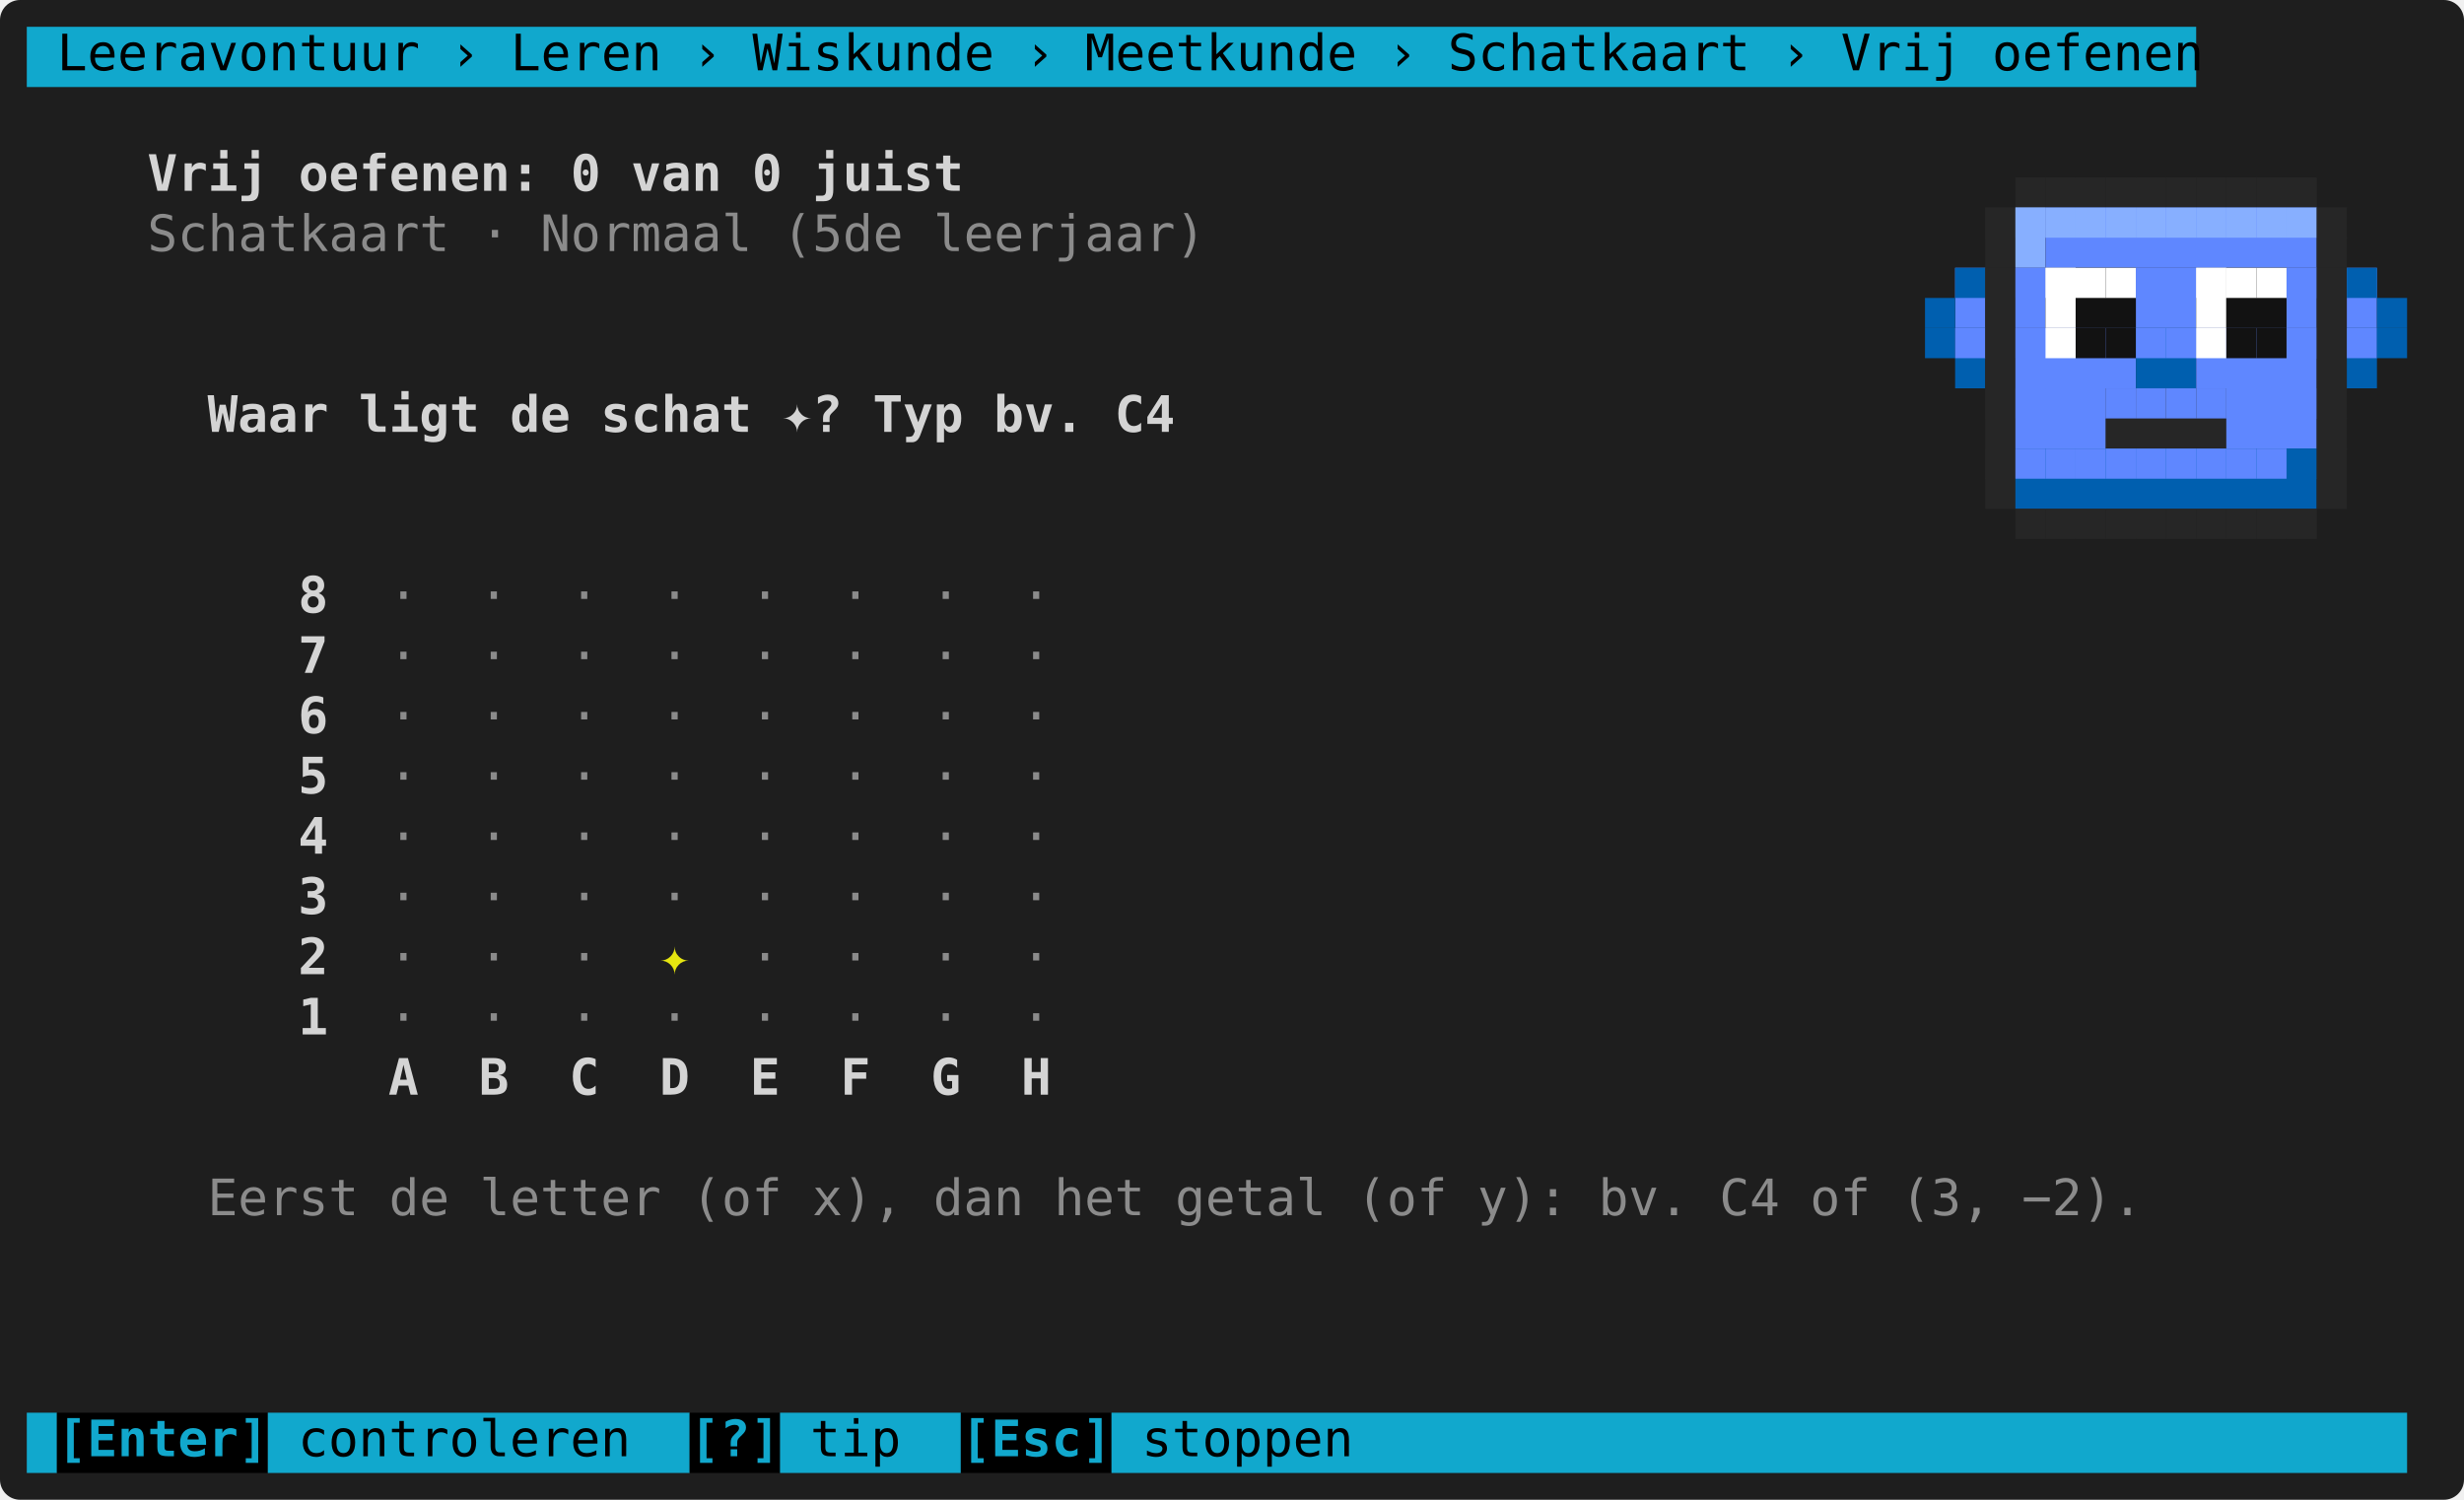
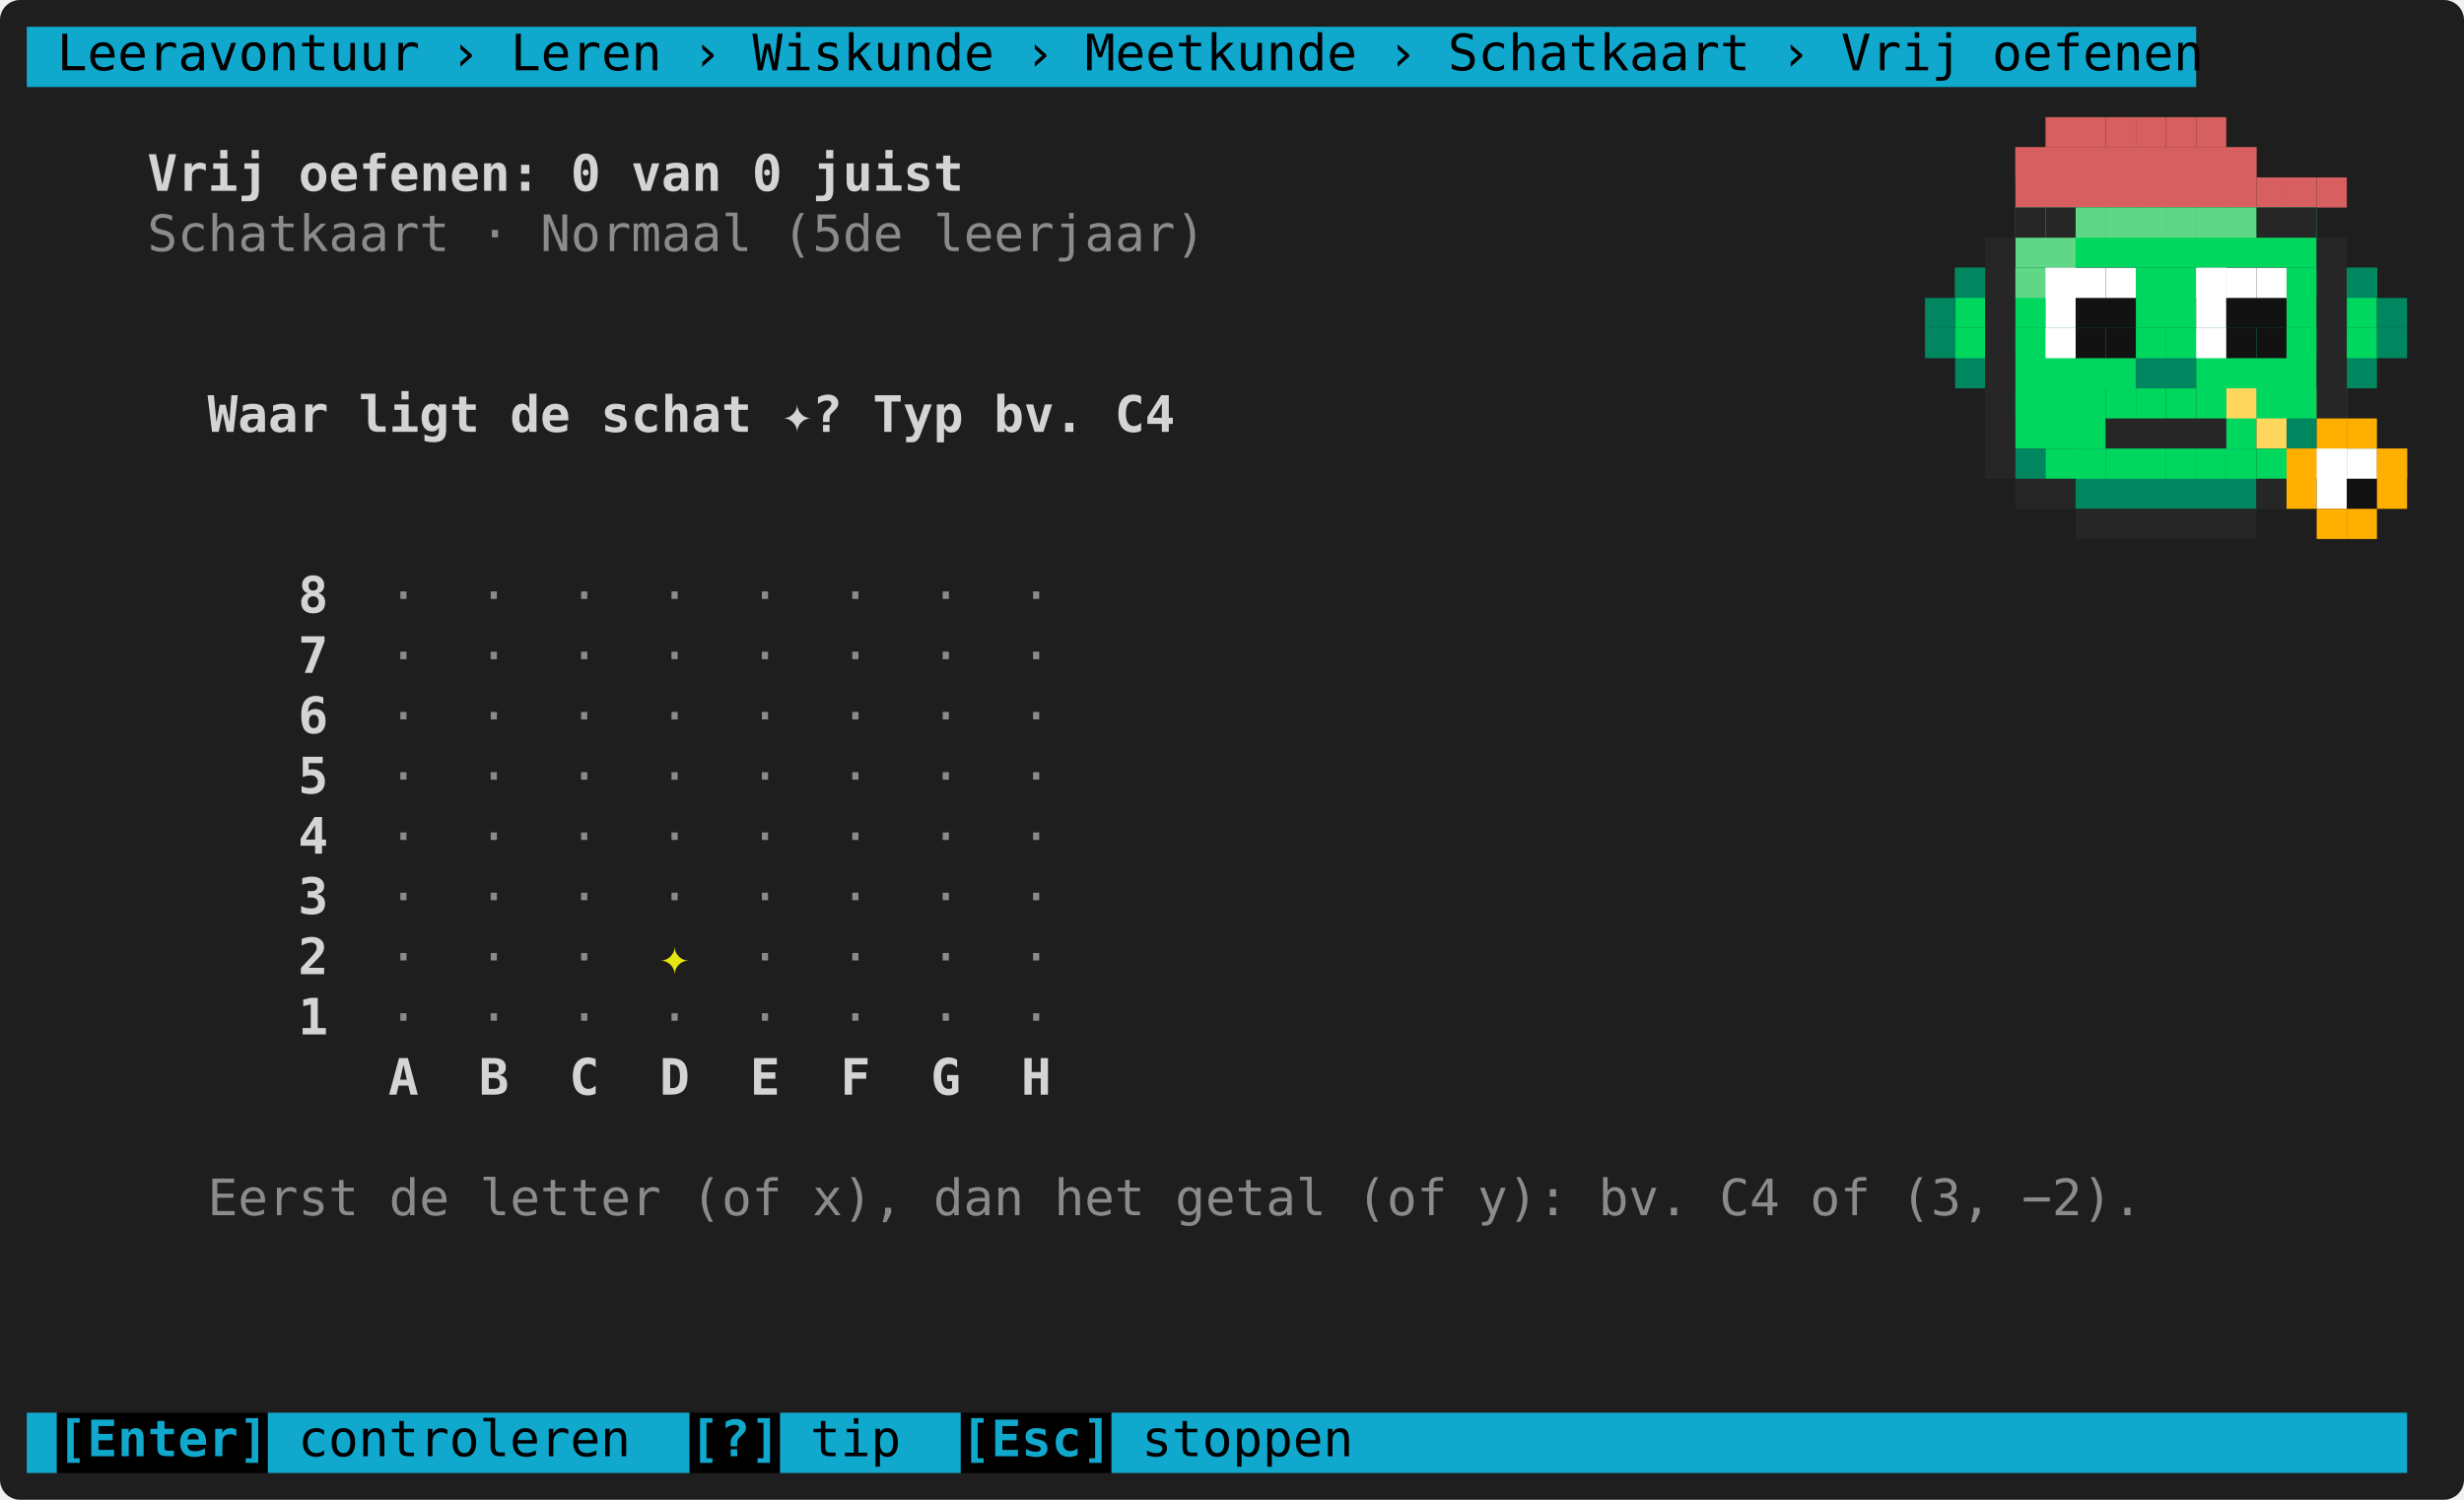
<svg xmlns="http://www.w3.org/2000/svg" width="736" height="448" viewBox="0 0 736 448" role="img" aria-label="Waar ligt de schat?">
  <rect width="736" height="448" rx="6" fill="#1e1e1e" />
  <g font-family="DejaVu Sans Mono, Menlo, Consolas, monospace" font-size="15">
    <rect x="8" y="8" width="648" height="18" fill="#11a8cd" />
    <text x="8" y="21" textLength="648" lengthAdjust="spacingAndGlyphs" xml:space="preserve" fill="#000000"> Leeravontuur › Leren › Wiskunde › Meetkunde › Schatkaart › Vrij oefenen</text>
-     <rect x="602" y="53" width="9" height="9" fill="#262626" />
-     <rect x="611" y="53" width="9" height="9" fill="#262626" />
-     <rect x="620" y="53" width="9" height="9" fill="#262626" />
-     <rect x="629" y="53" width="9" height="9" fill="#262626" />
-     <rect x="638" y="53" width="9" height="9" fill="#262626" />
-     <rect x="647" y="53" width="9" height="9" fill="#262626" />
-     <rect x="656" y="53" width="9" height="9" fill="#262626" />
-     <rect x="665" y="53" width="9" height="9" fill="#262626" />
-     <rect x="674" y="53" width="9" height="9" fill="#262626" />
-     <rect x="683" y="53" width="9" height="9" fill="#262626" />
+     <rect x="611" y="35" width="9" height="9" fill="#d75f5f" />
+     <rect x="620" y="35" width="9" height="9" fill="#d75f5f" />
+     <rect x="629" y="35" width="9" height="9" fill="#d75f5f" />
+     <rect x="638" y="35" width="9" height="9" fill="#d75f5f" />
+     <rect x="647" y="35" width="9" height="9" fill="#d75f5f" />
+     <rect x="656" y="35" width="9" height="9" fill="#d75f5f" />
+     <rect x="602" y="44" width="72" height="18" fill="#d75f5f" />
+     <rect x="602" y="44" width="9" height="9" fill="#d75f5f" />
+     <rect x="611" y="44" width="9" height="9" fill="#d75f5f" />
+     <rect x="620" y="44" width="9" height="9" fill="#d75f5f" />
+     <rect x="629" y="44" width="9" height="9" fill="#d75f5f" />
+     <rect x="638" y="44" width="9" height="9" fill="#d75f5f" />
+     <rect x="647" y="44" width="9" height="9" fill="#d75f5f" />
+     <rect x="656" y="44" width="9" height="9" fill="#d75f5f" />
+     <rect x="665" y="44" width="9" height="9" fill="#d75f5f" />
+     <rect x="674" y="53" width="9" height="9" fill="#d75f5f" />
+     <rect x="683" y="53" width="9" height="9" fill="#d75f5f" />
+     <rect x="692" y="53" width="9" height="9" fill="#d75f5f" />
    <text x="44" y="57" textLength="243" lengthAdjust="spacingAndGlyphs" xml:space="preserve" fill="#d4d4d4" font-weight="bold">Vrij oefenen: 0 van 0 juist</text>
-     <rect x="593" y="62" width="9" height="18" fill="#262626" />
-     <rect x="602" y="62" width="9" height="18" fill="#87afff" />
-     <rect x="611" y="62" width="81" height="18" fill="#5f87ff" />
-     <rect x="692" y="62" width="9" height="18" fill="#262626" />
-     <rect x="593" y="62" width="9" height="9" fill="#262626" />
-     <rect x="602" y="62" width="9" height="9" fill="#87afff" />
-     <rect x="611" y="62" width="9" height="9" fill="#87afff" />
-     <rect x="620" y="62" width="9" height="9" fill="#87afff" />
-     <rect x="629" y="62" width="9" height="9" fill="#87afff" />
-     <rect x="638" y="62" width="9" height="9" fill="#87afff" />
-     <rect x="647" y="62" width="9" height="9" fill="#87afff" />
-     <rect x="656" y="62" width="9" height="9" fill="#87afff" />
-     <rect x="665" y="62" width="9" height="9" fill="#87afff" />
-     <rect x="674" y="62" width="9" height="9" fill="#87afff" />
-     <rect x="683" y="62" width="9" height="9" fill="#87afff" />
-     <rect x="692" y="62" width="9" height="9" fill="#262626" />
+     <rect x="602" y="62" width="18" height="18" fill="#5fd787" />
+     <rect x="620" y="62" width="72" height="18" fill="#00d75f" />
+     <rect x="593" y="71" width="9" height="9" fill="#262626" />
+     <rect x="602" y="62" width="9" height="9" fill="#262626" />
+     <rect x="611" y="62" width="9" height="9" fill="#262626" />
+     <rect x="620" y="62" width="9" height="9" fill="#5fd787" />
+     <rect x="629" y="62" width="9" height="9" fill="#5fd787" />
+     <rect x="638" y="62" width="9" height="9" fill="#5fd787" />
+     <rect x="647" y="62" width="9" height="9" fill="#5fd787" />
+     <rect x="656" y="62" width="9" height="9" fill="#5fd787" />
+     <rect x="665" y="62" width="9" height="9" fill="#5fd787" />
+     <rect x="674" y="62" width="9" height="9" fill="#262626" />
+     <rect x="683" y="62" width="9" height="9" fill="#262626" />
+     <rect x="692" y="71" width="9" height="9" fill="#262626" />
    <text x="44" y="75" textLength="315" lengthAdjust="spacingAndGlyphs" xml:space="preserve" fill="#d4d4d4" opacity="0.6">Schatkaart · Normaal (5de leerjaar)</text>
-     <rect x="584" y="80" width="9" height="18" fill="#5f87ff" />
+     <rect x="584" y="80" width="9" height="18" fill="#00d75f" />
    <rect x="593" y="80" width="9" height="18" fill="#262626" />
-     <rect x="602" y="80" width="9" height="18" fill="#5f87ff" />
+     <rect x="602" y="80" width="9" height="18" fill="#00d75f" />
    <rect x="611" y="80" width="9" height="18" fill="#ffffff" />
    <rect x="620" y="80" width="18" height="18" fill="#121212" />
-     <rect x="638" y="80" width="18" height="18" fill="#5f87ff" />
+     <rect x="638" y="80" width="18" height="18" fill="#00d75f" />
    <rect x="656" y="80" width="9" height="18" fill="#ffffff" />
    <rect x="665" y="80" width="18" height="18" fill="#121212" />
-     <rect x="683" y="80" width="9" height="18" fill="#5f87ff" />
+     <rect x="683" y="80" width="9" height="18" fill="#00d75f" />
    <rect x="692" y="80" width="9" height="18" fill="#262626" />
-     <rect x="701" y="80" width="9" height="18" fill="#5f87ff" />
-     <rect x="575" y="89" width="9" height="9" fill="#005faf" />
-     <rect x="584" y="80" width="9" height="9" fill="#005faf" />
+     <rect x="701" y="80" width="9" height="18" fill="#00d75f" />
+     <rect x="575" y="89" width="9" height="9" fill="#00875f" />
+     <rect x="584" y="80" width="9" height="9" fill="#00875f" />
    <rect x="593" y="80" width="9" height="9" fill="#262626" />
-     <rect x="602" y="80" width="9" height="9" fill="#5f87ff" />
+     <rect x="602" y="80" width="9" height="9" fill="#5fd787" />
    <rect x="611" y="80" width="9" height="9" fill="#ffffff" />
    <rect x="620" y="80" width="9" height="9" fill="#ffffff" />
    <rect x="629" y="80" width="9" height="9" fill="#ffffff" />
-     <rect x="638" y="80" width="9" height="9" fill="#5f87ff" />
-     <rect x="647" y="80" width="9" height="9" fill="#5f87ff" />
+     <rect x="638" y="80" width="9" height="9" fill="#00d75f" />
+     <rect x="647" y="80" width="9" height="9" fill="#00d75f" />
    <rect x="656" y="80" width="9" height="9" fill="#ffffff" />
    <rect x="665" y="80" width="9" height="9" fill="#ffffff" />
    <rect x="674" y="80" width="9" height="9" fill="#ffffff" />
-     <rect x="683" y="80" width="9" height="9" fill="#5f87ff" />
+     <rect x="683" y="80" width="9" height="9" fill="#00d75f" />
    <rect x="692" y="80" width="9" height="9" fill="#262626" />
-     <rect x="701" y="80" width="9" height="9" fill="#005faf" />
-     <rect x="710" y="89" width="9" height="9" fill="#005faf" />
-     <rect x="584" y="98" width="9" height="18" fill="#005faf" />
+     <rect x="701" y="80" width="9" height="9" fill="#00875f" />
+     <rect x="710" y="89" width="9" height="9" fill="#00875f" />
+     <rect x="584" y="98" width="9" height="18" fill="#00875f" />
    <rect x="593" y="98" width="9" height="18" fill="#262626" />
-     <rect x="602" y="98" width="36" height="18" fill="#5f87ff" />
-     <rect x="638" y="98" width="18" height="18" fill="#005faf" />
-     <rect x="656" y="98" width="36" height="18" fill="#5f87ff" />
+     <rect x="602" y="98" width="36" height="18" fill="#00d75f" />
+     <rect x="638" y="98" width="18" height="18" fill="#00875f" />
+     <rect x="656" y="98" width="36" height="18" fill="#00d75f" />
    <rect x="692" y="98" width="9" height="18" fill="#262626" />
-     <rect x="701" y="98" width="9" height="18" fill="#005faf" />
-     <rect x="575" y="98" width="9" height="9" fill="#005faf" />
-     <rect x="584" y="98" width="9" height="9" fill="#5f87ff" />
+     <rect x="701" y="98" width="9" height="18" fill="#00875f" />
+     <rect x="575" y="98" width="9" height="9" fill="#00875f" />
+     <rect x="584" y="98" width="9" height="9" fill="#00d75f" />
    <rect x="593" y="98" width="9" height="9" fill="#262626" />
-     <rect x="602" y="98" width="9" height="9" fill="#5f87ff" />
+     <rect x="602" y="98" width="9" height="9" fill="#00d75f" />
    <rect x="611" y="98" width="9" height="9" fill="#ffffff" />
    <rect x="620" y="98" width="9" height="9" fill="#121212" />
    <rect x="629" y="98" width="9" height="9" fill="#121212" />
-     <rect x="638" y="98" width="9" height="9" fill="#5f87ff" />
-     <rect x="647" y="98" width="9" height="9" fill="#5f87ff" />
+     <rect x="638" y="98" width="9" height="9" fill="#00d75f" />
+     <rect x="647" y="98" width="9" height="9" fill="#00d75f" />
    <rect x="656" y="98" width="9" height="9" fill="#ffffff" />
    <rect x="665" y="98" width="9" height="9" fill="#121212" />
    <rect x="674" y="98" width="9" height="9" fill="#121212" />
-     <rect x="683" y="98" width="9" height="9" fill="#5f87ff" />
+     <rect x="683" y="98" width="9" height="9" fill="#00d75f" />
    <rect x="692" y="98" width="9" height="9" fill="#262626" />
-     <rect x="701" y="98" width="9" height="9" fill="#5f87ff" />
-     <rect x="710" y="98" width="9" height="9" fill="#005faf" />
+     <rect x="701" y="98" width="9" height="9" fill="#00d75f" />
+     <rect x="710" y="98" width="9" height="9" fill="#00875f" />
    <rect x="593" y="116" width="9" height="18" fill="#262626" />
-     <rect x="602" y="116" width="27" height="18" fill="#5f87ff" />
+     <rect x="602" y="116" width="27" height="18" fill="#00d75f" />
    <rect x="629" y="116" width="36" height="18" fill="#262626" />
-     <rect x="665" y="116" width="27" height="18" fill="#5f87ff" />
-     <rect x="692" y="116" width="9" height="18" fill="#262626" />
+     <rect x="665" y="116" width="9" height="18" fill="#00d75f" />
+     <rect x="674" y="116" width="9" height="18" fill="#ffd75f" />
+     <rect x="683" y="116" width="9" height="18" fill="#00875f" />
+     <rect x="692" y="116" width="9" height="18" fill="#ffaf00" />
    <rect x="593" y="116" width="9" height="9" fill="#262626" />
-     <rect x="602" y="116" width="9" height="9" fill="#5f87ff" />
-     <rect x="611" y="116" width="9" height="9" fill="#5f87ff" />
-     <rect x="620" y="116" width="9" height="9" fill="#5f87ff" />
-     <rect x="629" y="116" width="9" height="9" fill="#5f87ff" />
-     <rect x="638" y="116" width="9" height="9" fill="#5f87ff" />
-     <rect x="647" y="116" width="9" height="9" fill="#5f87ff" />
-     <rect x="656" y="116" width="9" height="9" fill="#5f87ff" />
-     <rect x="665" y="116" width="9" height="9" fill="#5f87ff" />
-     <rect x="674" y="116" width="9" height="9" fill="#5f87ff" />
-     <rect x="683" y="116" width="9" height="9" fill="#5f87ff" />
+     <rect x="602" y="116" width="9" height="9" fill="#00d75f" />
+     <rect x="611" y="116" width="9" height="9" fill="#00d75f" />
+     <rect x="620" y="116" width="9" height="9" fill="#00d75f" />
+     <rect x="629" y="116" width="9" height="9" fill="#00d75f" />
+     <rect x="638" y="116" width="9" height="9" fill="#00d75f" />
+     <rect x="647" y="116" width="9" height="9" fill="#00d75f" />
+     <rect x="656" y="116" width="9" height="9" fill="#00d75f" />
+     <rect x="665" y="116" width="9" height="9" fill="#ffd75f" />
+     <rect x="674" y="116" width="9" height="9" fill="#00d75f" />
+     <rect x="683" y="116" width="9" height="9" fill="#00d75f" />
    <rect x="692" y="116" width="9" height="9" fill="#262626" />
+     <rect x="701" y="125" width="9" height="9" fill="#ffaf00" />
    <text x="62" y="129" textLength="306" lengthAdjust="spacingAndGlyphs" xml:space="preserve" fill="#d4d4d4" font-weight="bold">Waar ligt de schat ✦? Typ bv. C4  </text>
-     <rect x="593" y="134" width="9" height="18" fill="#262626" />
-     <rect x="602" y="134" width="90" height="18" fill="#005faf" />
-     <rect x="692" y="134" width="9" height="18" fill="#262626" />
+     <rect x="602" y="134" width="18" height="18" fill="#262626" />
+     <rect x="620" y="134" width="54" height="18" fill="#00875f" />
+     <rect x="674" y="134" width="9" height="18" fill="#262626" />
+     <rect x="683" y="134" width="9" height="18" fill="#ffaf00" />
+     <rect x="692" y="134" width="9" height="18" fill="#ffffff" />
+     <rect x="701" y="134" width="9" height="18" fill="#121212" />
+     <rect x="710" y="134" width="9" height="18" fill="#ffaf00" />
    <rect x="593" y="134" width="9" height="9" fill="#262626" />
-     <rect x="602" y="134" width="9" height="9" fill="#5f87ff" />
-     <rect x="611" y="134" width="9" height="9" fill="#5f87ff" />
-     <rect x="620" y="134" width="9" height="9" fill="#5f87ff" />
-     <rect x="629" y="134" width="9" height="9" fill="#5f87ff" />
-     <rect x="638" y="134" width="9" height="9" fill="#5f87ff" />
-     <rect x="647" y="134" width="9" height="9" fill="#5f87ff" />
-     <rect x="656" y="134" width="9" height="9" fill="#5f87ff" />
-     <rect x="665" y="134" width="9" height="9" fill="#5f87ff" />
-     <rect x="674" y="134" width="9" height="9" fill="#5f87ff" />
-     <rect x="683" y="134" width="9" height="9" fill="#005faf" />
-     <rect x="692" y="134" width="9" height="9" fill="#262626" />
-     <rect x="602" y="152" width="9" height="9" fill="#262626" />
-     <rect x="611" y="152" width="9" height="9" fill="#262626" />
+     <rect x="602" y="134" width="9" height="9" fill="#00875f" />
+     <rect x="611" y="134" width="9" height="9" fill="#00d75f" />
+     <rect x="620" y="134" width="9" height="9" fill="#00d75f" />
+     <rect x="629" y="134" width="9" height="9" fill="#00d75f" />
+     <rect x="638" y="134" width="9" height="9" fill="#00d75f" />
+     <rect x="647" y="134" width="9" height="9" fill="#00d75f" />
+     <rect x="656" y="134" width="9" height="9" fill="#00d75f" />
+     <rect x="665" y="134" width="9" height="9" fill="#00d75f" />
+     <rect x="674" y="134" width="9" height="9" fill="#00d75f" />
+     <rect x="683" y="134" width="9" height="9" fill="#ffaf00" />
+     <rect x="692" y="134" width="9" height="9" fill="#ffffff" />
+     <rect x="701" y="134" width="9" height="9" fill="#ffffff" />
+     <rect x="710" y="134" width="9" height="9" fill="#ffaf00" />
    <rect x="620" y="152" width="9" height="9" fill="#262626" />
    <rect x="629" y="152" width="9" height="9" fill="#262626" />
    <rect x="638" y="152" width="9" height="9" fill="#262626" />
    <rect x="647" y="152" width="9" height="9" fill="#262626" />
    <rect x="656" y="152" width="9" height="9" fill="#262626" />
    <rect x="665" y="152" width="9" height="9" fill="#262626" />
-     <rect x="674" y="152" width="9" height="9" fill="#262626" />
-     <rect x="683" y="152" width="9" height="9" fill="#262626" />
+     <rect x="692" y="152" width="9" height="9" fill="#ffaf00" />
+     <rect x="701" y="152" width="9" height="9" fill="#ffaf00" />
    <text x="80" y="183" textLength="18" lengthAdjust="spacingAndGlyphs" xml:space="preserve" fill="#d4d4d4" font-weight="bold"> 8</text>
    <text x="116" y="183" textLength="9" lengthAdjust="spacingAndGlyphs" xml:space="preserve" fill="#d4d4d4" opacity="0.6">·</text>
    <text x="143" y="183" textLength="9" lengthAdjust="spacingAndGlyphs" xml:space="preserve" fill="#d4d4d4" opacity="0.6">·</text>
    <text x="170" y="183" textLength="9" lengthAdjust="spacingAndGlyphs" xml:space="preserve" fill="#d4d4d4" opacity="0.6">·</text>
    <text x="197" y="183" textLength="9" lengthAdjust="spacingAndGlyphs" xml:space="preserve" fill="#d4d4d4" opacity="0.6">·</text>
    <text x="224" y="183" textLength="9" lengthAdjust="spacingAndGlyphs" xml:space="preserve" fill="#d4d4d4" opacity="0.6">·</text>
    <text x="251" y="183" textLength="9" lengthAdjust="spacingAndGlyphs" xml:space="preserve" fill="#d4d4d4" opacity="0.6">·</text>
    <text x="278" y="183" textLength="9" lengthAdjust="spacingAndGlyphs" xml:space="preserve" fill="#d4d4d4" opacity="0.6">·</text>
    <text x="305" y="183" textLength="9" lengthAdjust="spacingAndGlyphs" xml:space="preserve" fill="#d4d4d4" opacity="0.6">·</text>
    <text x="80" y="201" textLength="18" lengthAdjust="spacingAndGlyphs" xml:space="preserve" fill="#d4d4d4" font-weight="bold"> 7</text>
    <text x="116" y="201" textLength="9" lengthAdjust="spacingAndGlyphs" xml:space="preserve" fill="#d4d4d4" opacity="0.6">·</text>
    <text x="143" y="201" textLength="9" lengthAdjust="spacingAndGlyphs" xml:space="preserve" fill="#d4d4d4" opacity="0.6">·</text>
    <text x="170" y="201" textLength="9" lengthAdjust="spacingAndGlyphs" xml:space="preserve" fill="#d4d4d4" opacity="0.6">·</text>
    <text x="197" y="201" textLength="9" lengthAdjust="spacingAndGlyphs" xml:space="preserve" fill="#d4d4d4" opacity="0.6">·</text>
    <text x="224" y="201" textLength="9" lengthAdjust="spacingAndGlyphs" xml:space="preserve" fill="#d4d4d4" opacity="0.6">·</text>
    <text x="251" y="201" textLength="9" lengthAdjust="spacingAndGlyphs" xml:space="preserve" fill="#d4d4d4" opacity="0.6">·</text>
    <text x="278" y="201" textLength="9" lengthAdjust="spacingAndGlyphs" xml:space="preserve" fill="#d4d4d4" opacity="0.6">·</text>
    <text x="305" y="201" textLength="9" lengthAdjust="spacingAndGlyphs" xml:space="preserve" fill="#d4d4d4" opacity="0.6">·</text>
    <text x="80" y="219" textLength="18" lengthAdjust="spacingAndGlyphs" xml:space="preserve" fill="#d4d4d4" font-weight="bold"> 6</text>
    <text x="116" y="219" textLength="9" lengthAdjust="spacingAndGlyphs" xml:space="preserve" fill="#d4d4d4" opacity="0.6">·</text>
    <text x="143" y="219" textLength="9" lengthAdjust="spacingAndGlyphs" xml:space="preserve" fill="#d4d4d4" opacity="0.6">·</text>
    <text x="170" y="219" textLength="9" lengthAdjust="spacingAndGlyphs" xml:space="preserve" fill="#d4d4d4" opacity="0.6">·</text>
    <text x="197" y="219" textLength="9" lengthAdjust="spacingAndGlyphs" xml:space="preserve" fill="#d4d4d4" opacity="0.6">·</text>
    <text x="224" y="219" textLength="9" lengthAdjust="spacingAndGlyphs" xml:space="preserve" fill="#d4d4d4" opacity="0.6">·</text>
    <text x="251" y="219" textLength="9" lengthAdjust="spacingAndGlyphs" xml:space="preserve" fill="#d4d4d4" opacity="0.6">·</text>
    <text x="278" y="219" textLength="9" lengthAdjust="spacingAndGlyphs" xml:space="preserve" fill="#d4d4d4" opacity="0.6">·</text>
    <text x="305" y="219" textLength="9" lengthAdjust="spacingAndGlyphs" xml:space="preserve" fill="#d4d4d4" opacity="0.6">·</text>
    <text x="80" y="237" textLength="18" lengthAdjust="spacingAndGlyphs" xml:space="preserve" fill="#d4d4d4" font-weight="bold"> 5</text>
    <text x="116" y="237" textLength="9" lengthAdjust="spacingAndGlyphs" xml:space="preserve" fill="#d4d4d4" opacity="0.6">·</text>
    <text x="143" y="237" textLength="9" lengthAdjust="spacingAndGlyphs" xml:space="preserve" fill="#d4d4d4" opacity="0.6">·</text>
    <text x="170" y="237" textLength="9" lengthAdjust="spacingAndGlyphs" xml:space="preserve" fill="#d4d4d4" opacity="0.6">·</text>
    <text x="197" y="237" textLength="9" lengthAdjust="spacingAndGlyphs" xml:space="preserve" fill="#d4d4d4" opacity="0.6">·</text>
    <text x="224" y="237" textLength="9" lengthAdjust="spacingAndGlyphs" xml:space="preserve" fill="#d4d4d4" opacity="0.6">·</text>
    <text x="251" y="237" textLength="9" lengthAdjust="spacingAndGlyphs" xml:space="preserve" fill="#d4d4d4" opacity="0.6">·</text>
    <text x="278" y="237" textLength="9" lengthAdjust="spacingAndGlyphs" xml:space="preserve" fill="#d4d4d4" opacity="0.6">·</text>
    <text x="305" y="237" textLength="9" lengthAdjust="spacingAndGlyphs" xml:space="preserve" fill="#d4d4d4" opacity="0.6">·</text>
    <text x="80" y="255" textLength="18" lengthAdjust="spacingAndGlyphs" xml:space="preserve" fill="#d4d4d4" font-weight="bold"> 4</text>
    <text x="116" y="255" textLength="9" lengthAdjust="spacingAndGlyphs" xml:space="preserve" fill="#d4d4d4" opacity="0.6">·</text>
    <text x="143" y="255" textLength="9" lengthAdjust="spacingAndGlyphs" xml:space="preserve" fill="#d4d4d4" opacity="0.6">·</text>
    <text x="170" y="255" textLength="9" lengthAdjust="spacingAndGlyphs" xml:space="preserve" fill="#d4d4d4" opacity="0.6">·</text>
    <text x="197" y="255" textLength="9" lengthAdjust="spacingAndGlyphs" xml:space="preserve" fill="#d4d4d4" opacity="0.6">·</text>
    <text x="224" y="255" textLength="9" lengthAdjust="spacingAndGlyphs" xml:space="preserve" fill="#d4d4d4" opacity="0.6">·</text>
    <text x="251" y="255" textLength="9" lengthAdjust="spacingAndGlyphs" xml:space="preserve" fill="#d4d4d4" opacity="0.6">·</text>
    <text x="278" y="255" textLength="9" lengthAdjust="spacingAndGlyphs" xml:space="preserve" fill="#d4d4d4" opacity="0.6">·</text>
    <text x="305" y="255" textLength="9" lengthAdjust="spacingAndGlyphs" xml:space="preserve" fill="#d4d4d4" opacity="0.6">·</text>
    <text x="80" y="273" textLength="18" lengthAdjust="spacingAndGlyphs" xml:space="preserve" fill="#d4d4d4" font-weight="bold"> 3</text>
    <text x="116" y="273" textLength="9" lengthAdjust="spacingAndGlyphs" xml:space="preserve" fill="#d4d4d4" opacity="0.6">·</text>
    <text x="143" y="273" textLength="9" lengthAdjust="spacingAndGlyphs" xml:space="preserve" fill="#d4d4d4" opacity="0.6">·</text>
    <text x="170" y="273" textLength="9" lengthAdjust="spacingAndGlyphs" xml:space="preserve" fill="#d4d4d4" opacity="0.6">·</text>
    <text x="197" y="273" textLength="9" lengthAdjust="spacingAndGlyphs" xml:space="preserve" fill="#d4d4d4" opacity="0.6">·</text>
    <text x="224" y="273" textLength="9" lengthAdjust="spacingAndGlyphs" xml:space="preserve" fill="#d4d4d4" opacity="0.6">·</text>
    <text x="251" y="273" textLength="9" lengthAdjust="spacingAndGlyphs" xml:space="preserve" fill="#d4d4d4" opacity="0.6">·</text>
    <text x="278" y="273" textLength="9" lengthAdjust="spacingAndGlyphs" xml:space="preserve" fill="#d4d4d4" opacity="0.6">·</text>
    <text x="305" y="273" textLength="9" lengthAdjust="spacingAndGlyphs" xml:space="preserve" fill="#d4d4d4" opacity="0.6">·</text>
    <text x="80" y="291" textLength="18" lengthAdjust="spacingAndGlyphs" xml:space="preserve" fill="#d4d4d4" font-weight="bold"> 2</text>
    <text x="116" y="291" textLength="9" lengthAdjust="spacingAndGlyphs" xml:space="preserve" fill="#d4d4d4" opacity="0.6">·</text>
    <text x="143" y="291" textLength="9" lengthAdjust="spacingAndGlyphs" xml:space="preserve" fill="#d4d4d4" opacity="0.6">·</text>
    <text x="170" y="291" textLength="9" lengthAdjust="spacingAndGlyphs" xml:space="preserve" fill="#d4d4d4" opacity="0.6">·</text>
    <text x="197" y="291" textLength="9" lengthAdjust="spacingAndGlyphs" xml:space="preserve" fill="#e5e510" font-weight="bold">✦</text>
    <text x="224" y="291" textLength="9" lengthAdjust="spacingAndGlyphs" xml:space="preserve" fill="#d4d4d4" opacity="0.6">·</text>
    <text x="251" y="291" textLength="9" lengthAdjust="spacingAndGlyphs" xml:space="preserve" fill="#d4d4d4" opacity="0.6">·</text>
    <text x="278" y="291" textLength="9" lengthAdjust="spacingAndGlyphs" xml:space="preserve" fill="#d4d4d4" opacity="0.6">·</text>
    <text x="305" y="291" textLength="9" lengthAdjust="spacingAndGlyphs" xml:space="preserve" fill="#d4d4d4" opacity="0.6">·</text>
    <text x="80" y="309" textLength="18" lengthAdjust="spacingAndGlyphs" xml:space="preserve" fill="#d4d4d4" font-weight="bold"> 1</text>
    <text x="116" y="309" textLength="9" lengthAdjust="spacingAndGlyphs" xml:space="preserve" fill="#d4d4d4" opacity="0.6">·</text>
    <text x="143" y="309" textLength="9" lengthAdjust="spacingAndGlyphs" xml:space="preserve" fill="#d4d4d4" opacity="0.6">·</text>
    <text x="170" y="309" textLength="9" lengthAdjust="spacingAndGlyphs" xml:space="preserve" fill="#d4d4d4" opacity="0.6">·</text>
    <text x="197" y="309" textLength="9" lengthAdjust="spacingAndGlyphs" xml:space="preserve" fill="#d4d4d4" opacity="0.6">·</text>
    <text x="224" y="309" textLength="9" lengthAdjust="spacingAndGlyphs" xml:space="preserve" fill="#d4d4d4" opacity="0.6">·</text>
    <text x="251" y="309" textLength="9" lengthAdjust="spacingAndGlyphs" xml:space="preserve" fill="#d4d4d4" opacity="0.6">·</text>
    <text x="278" y="309" textLength="9" lengthAdjust="spacingAndGlyphs" xml:space="preserve" fill="#d4d4d4" opacity="0.6">·</text>
    <text x="305" y="309" textLength="9" lengthAdjust="spacingAndGlyphs" xml:space="preserve" fill="#d4d4d4" opacity="0.6">·</text>
    <text x="116" y="327" textLength="9" lengthAdjust="spacingAndGlyphs" xml:space="preserve" fill="#d4d4d4" font-weight="bold">A</text>
    <text x="143" y="327" textLength="9" lengthAdjust="spacingAndGlyphs" xml:space="preserve" fill="#d4d4d4" font-weight="bold">B</text>
    <text x="170" y="327" textLength="9" lengthAdjust="spacingAndGlyphs" xml:space="preserve" fill="#d4d4d4" font-weight="bold">C</text>
    <text x="197" y="327" textLength="9" lengthAdjust="spacingAndGlyphs" xml:space="preserve" fill="#d4d4d4" font-weight="bold">D</text>
    <text x="224" y="327" textLength="9" lengthAdjust="spacingAndGlyphs" xml:space="preserve" fill="#d4d4d4" font-weight="bold">E</text>
    <text x="251" y="327" textLength="9" lengthAdjust="spacingAndGlyphs" xml:space="preserve" fill="#d4d4d4" font-weight="bold">F</text>
    <text x="278" y="327" textLength="9" lengthAdjust="spacingAndGlyphs" xml:space="preserve" fill="#d4d4d4" font-weight="bold">G</text>
    <text x="305" y="327" textLength="9" lengthAdjust="spacingAndGlyphs" xml:space="preserve" fill="#d4d4d4" font-weight="bold">H</text>
    <text x="62" y="363" textLength="576" lengthAdjust="spacingAndGlyphs" xml:space="preserve" fill="#d4d4d4" opacity="0.6">Eerst de letter (of x), dan het getal (of y): bv. C4 of (3, −2).</text>
    <rect x="8" y="422" width="9" height="18" fill="#11a8cd" />
    <rect x="17" y="422" width="63" height="18" fill="#000000" />
    <rect x="80" y="422" width="126" height="18" fill="#11a8cd" />
    <rect x="206" y="422" width="27" height="18" fill="#000000" />
    <rect x="233" y="422" width="54" height="18" fill="#11a8cd" />
    <rect x="287" y="422" width="45" height="18" fill="#000000" />
    <rect x="332" y="422" width="387" height="18" fill="#11a8cd" />
    <text x="17" y="435" textLength="63" lengthAdjust="spacingAndGlyphs" xml:space="preserve" fill="#11a8cd" font-weight="bold">[Enter]</text>
    <text x="80" y="435" textLength="126" lengthAdjust="spacingAndGlyphs" xml:space="preserve" fill="#000000"> controleren  </text>
    <text x="206" y="435" textLength="27" lengthAdjust="spacingAndGlyphs" xml:space="preserve" fill="#11a8cd" font-weight="bold">[?]</text>
    <text x="233" y="435" textLength="54" lengthAdjust="spacingAndGlyphs" xml:space="preserve" fill="#000000"> tip  </text>
    <text x="287" y="435" textLength="45" lengthAdjust="spacingAndGlyphs" xml:space="preserve" fill="#11a8cd" font-weight="bold">[Esc]</text>
    <text x="332" y="435" textLength="387" lengthAdjust="spacingAndGlyphs" xml:space="preserve" fill="#000000"> stoppen                                   </text>
  </g>
</svg>
